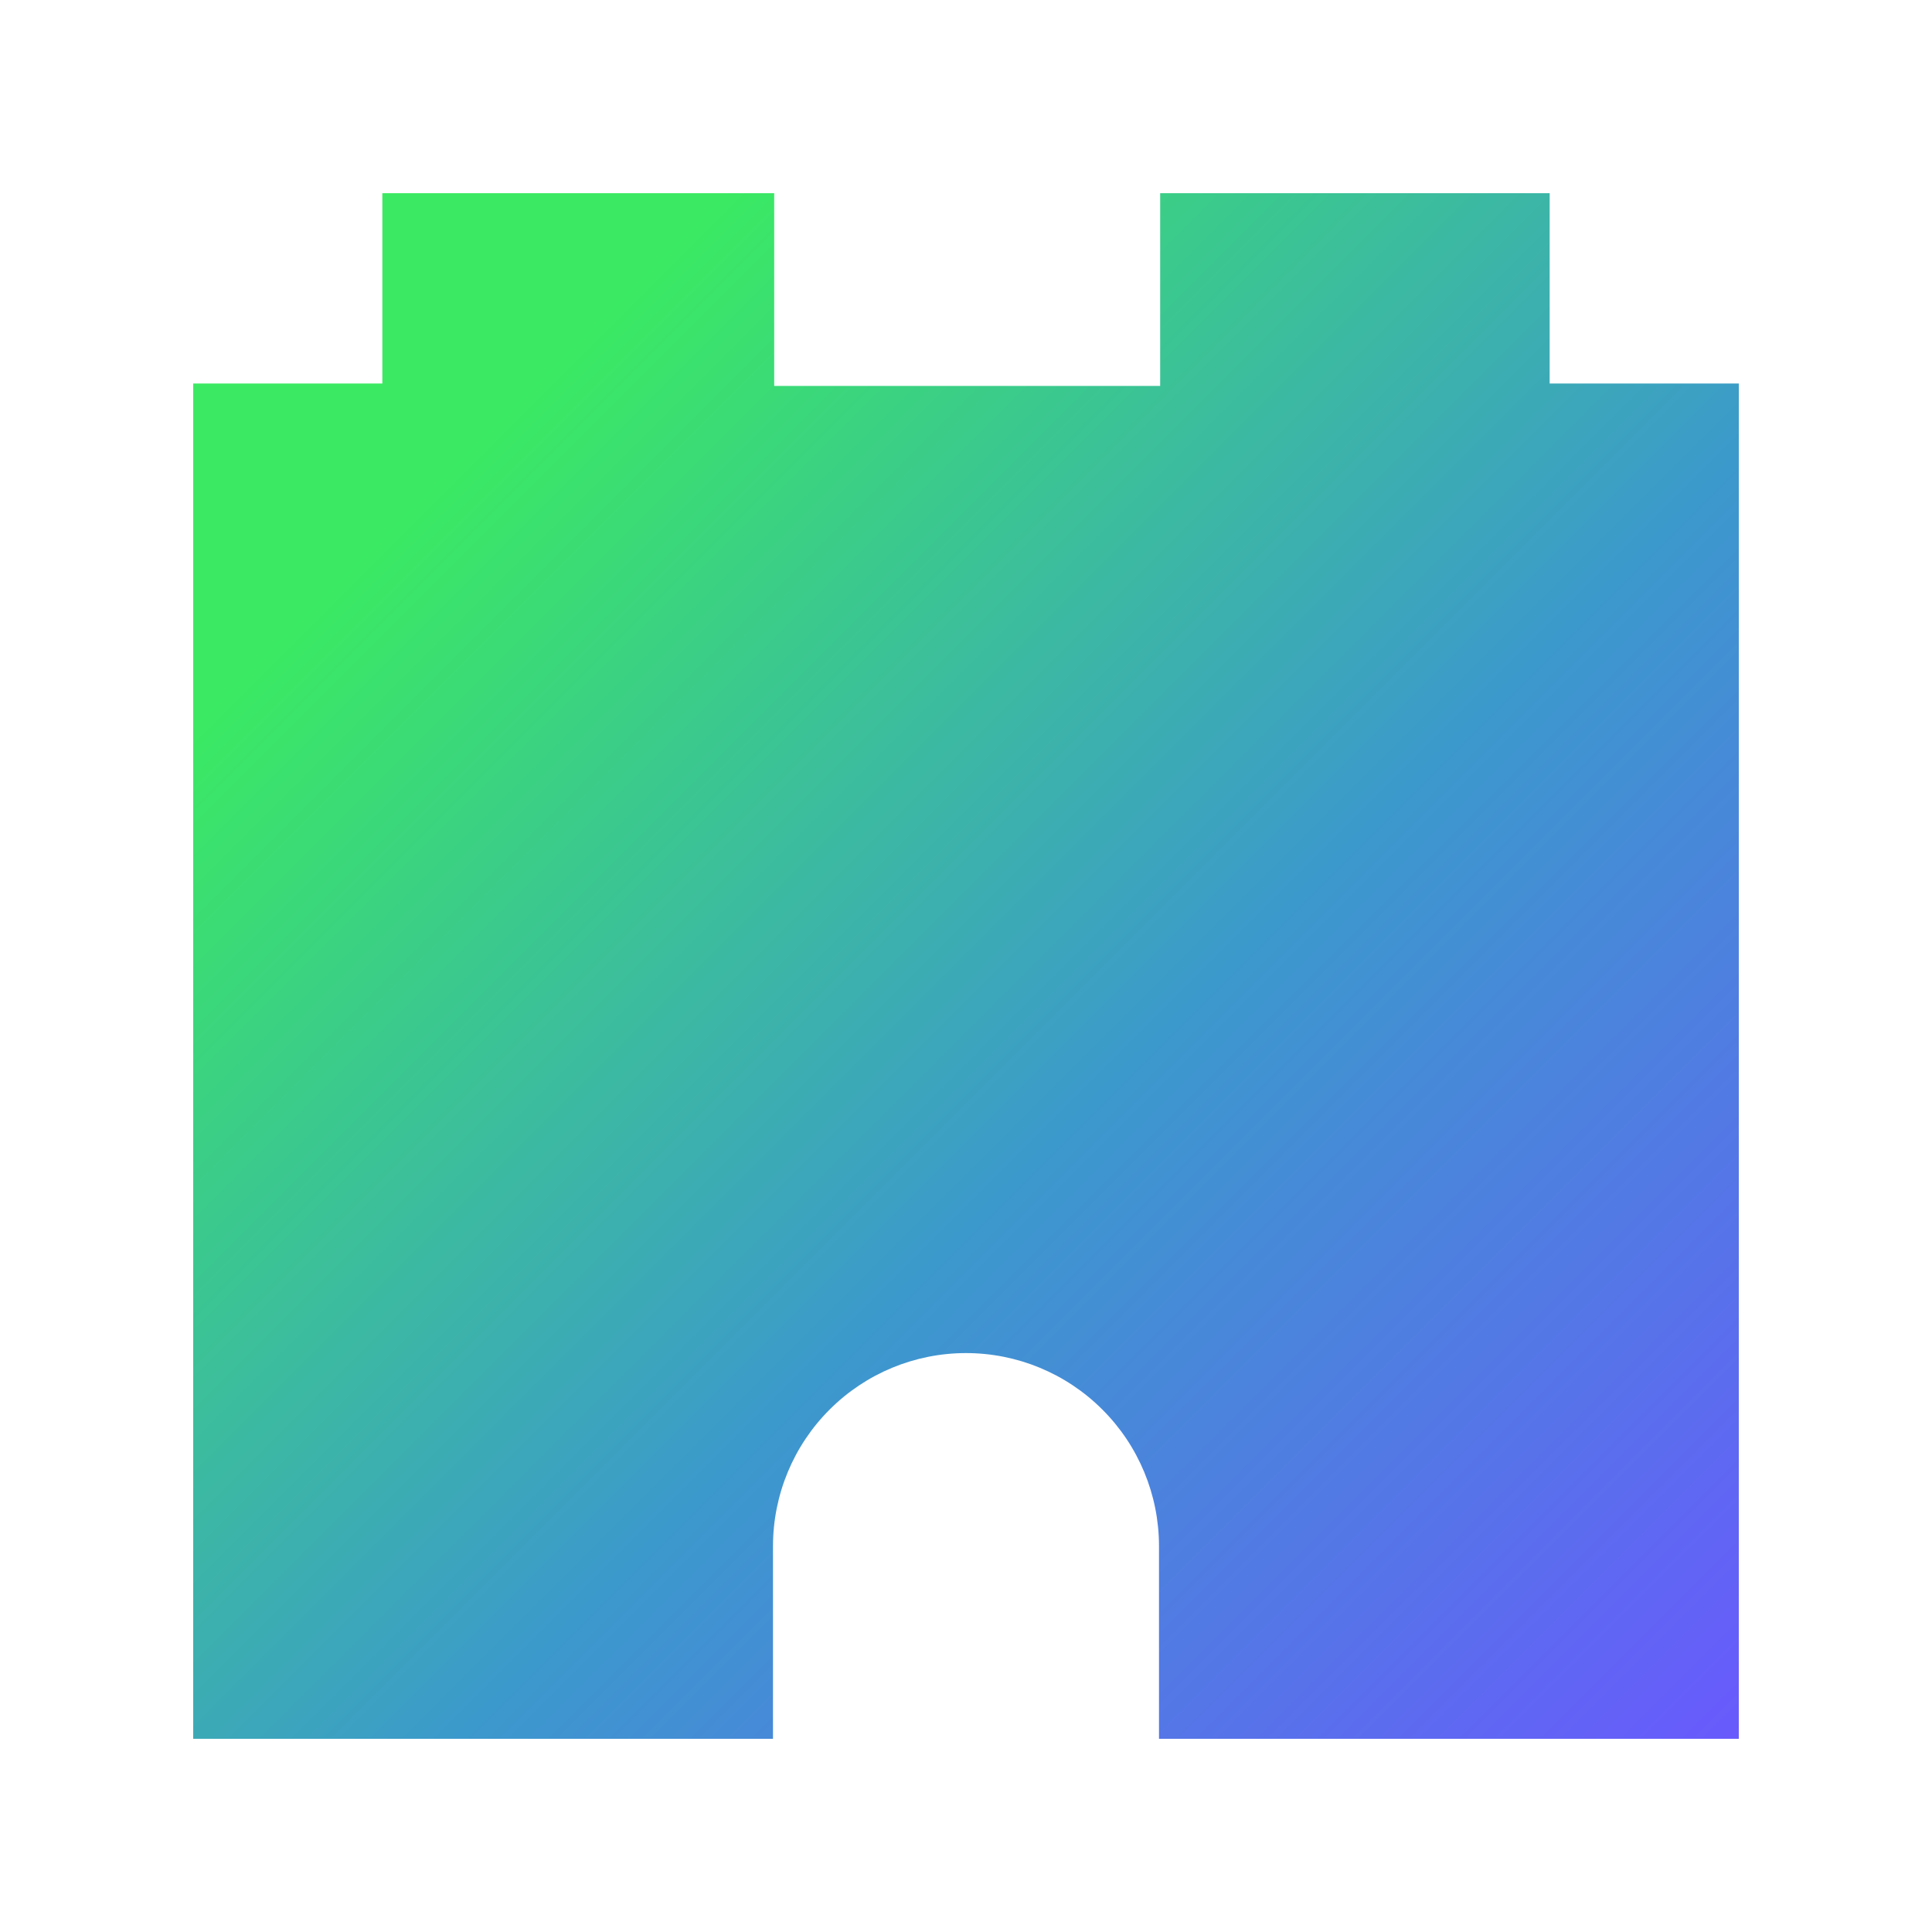
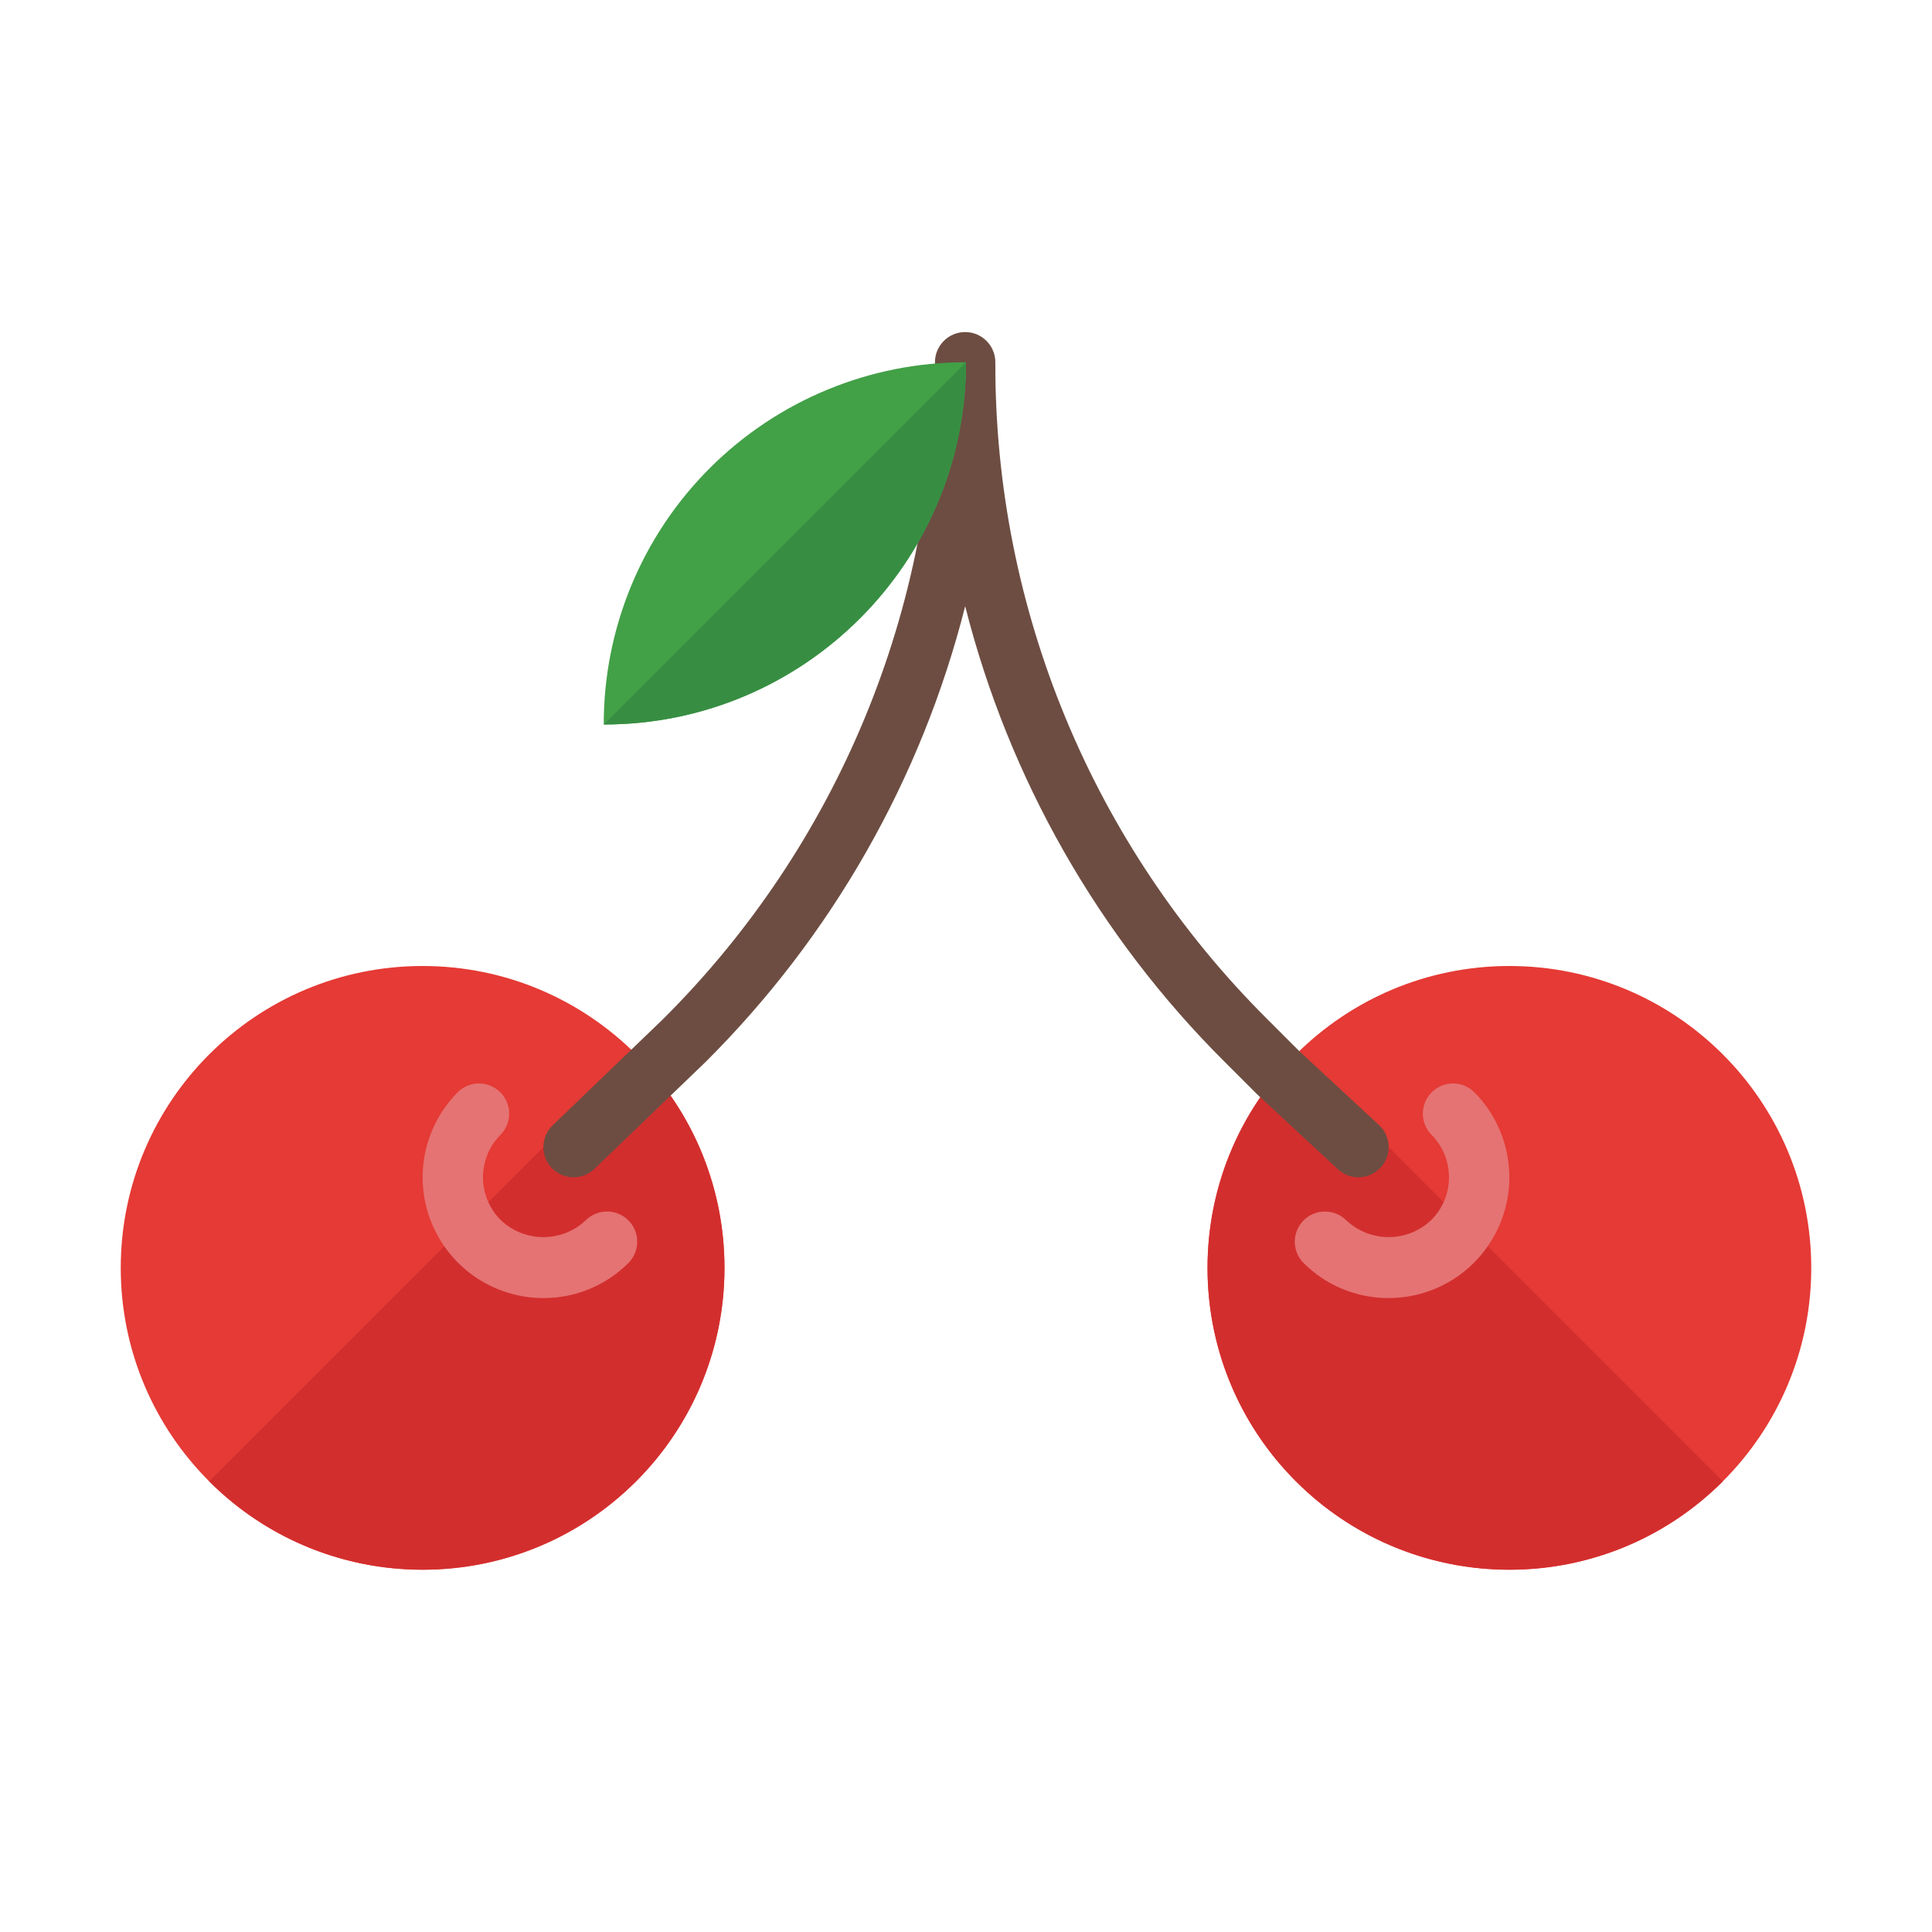
- <svg xmlns="http://www.w3.org/2000/svg" width="40" height="40" viewBox="0 0 40 40" fill="none">
-   <path d="M32.084 7.94V4H24.02V7.99H16.029V4H7.916V7.94H4V36H16.004V32.005C16.006 30.946 16.427 29.931 17.177 29.183C17.926 28.434 18.941 28.014 20 28.014C21.059 28.014 22.074 28.434 22.823 29.183C23.573 29.931 23.994 30.946 23.996 32.005V36H36V7.94H32.084Z" fill="url(#paint0_linear)" />
+ <svg xmlns="http://www.w3.org/2000/svg" width="64px" height="64px" viewBox="0 0 64 64" data-name="Layer 1" id="Layer_1">
  <defs>
-     <linearGradient id="paint0_linear" x1="2.942" y1="4.9" x2="37.777" y2="39.734" gradientUnits="userSpaceOnUse">
-       <stop offset="0.159" stop-color="#3BEA62" />
-       <stop offset="0.54" stop-color="#3C99CC" />
-       <stop offset="0.937" stop-color="#6B57FF" />
-     </linearGradient>
+     <style>
+             .cls-1{fill:#e53a35;}.cls-2{fill:#d32e2e;}.cls-3{fill:#e57373;}.cls-4{fill:#6d4d42;}.cls-5{fill:#42a047;}.cls-6{fill:#378e43;}
+         </style>
  </defs>
+   <circle class="cls-1" cx="50" cy="42" r="10" />
+   <path class="cls-2" d="M42.929,49.071a10.004,10.004,0,0,0,14.142,0L42.929,34.929A10.004,10.004,0,0,0,42.929,49.071Z" />
+   <path class="cls-3" d="M46,43a4,4,0,0,0,2.828-6.828,1,1,0,0,0-1.414,1.414,2,2,0,0,1,0,2.828,2.047,2.047,0,0,1-2.828,0,1,1,0,0,0-1.414,1.414A3.971,3.971,0,0,0,46,43Z" />
+   <circle class="cls-1" cx="14" cy="42" r="10" />
+   <path class="cls-2" d="M21.071,49.071a10.004,10.004,0,0,1-14.142,0L21.071,34.929A10.004,10.004,0,0,1,21.071,49.071Z" />
+   <path class="cls-4" d="M45.68,37.267l-2.644-2.451L41.989,33.769A30.585,30.585,0,0,1,32.972,12a1,1,0,0,0-2,0,30.575,30.575,0,0,1-9.003,21.755l-3.662,3.524a1,1,0,0,0,1.387,1.441l3.676-3.538a32.583,32.583,0,0,0,8.603-15.1,32.589,32.589,0,0,0,8.603,15.101l1.074,1.073L44.32,38.733a1,1,0,1,0,1.36-1.467Z" />
+   <path class="cls-3" d="M18,43a4,4,0,0,1-2.828-6.828,1,1,0,0,1,1.414,1.414,2,2,0,0,0,0,2.828,2.047,2.047,0,0,0,2.828,0,1,1,0,0,1,1.414,1.414A3.971,3.971,0,0,1,18,43Z" />
+   <path class="cls-5" d="M32,12A11.997,11.997,0,0,1,20,24,11.984,11.984,0,0,1,32,12Z" />
+   <path class="cls-6" d="M32,12A11.997,11.997,0,0,1,20,24Z" />
</svg>
